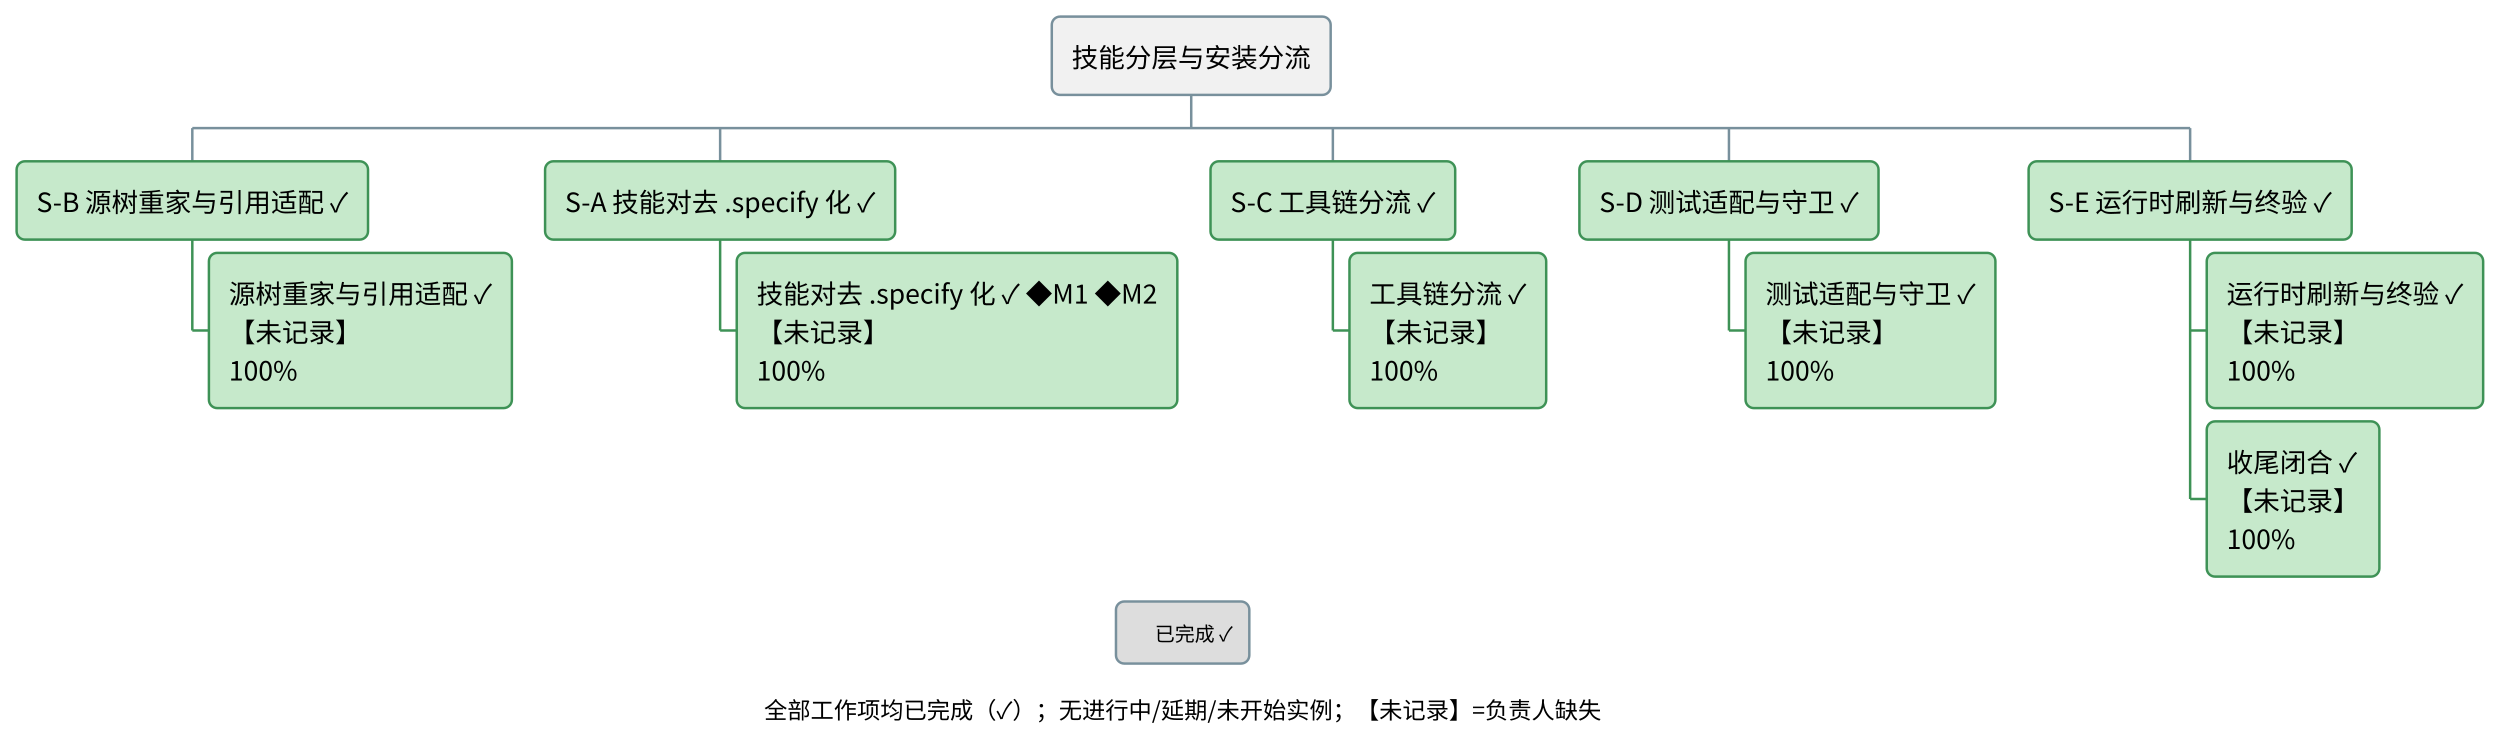
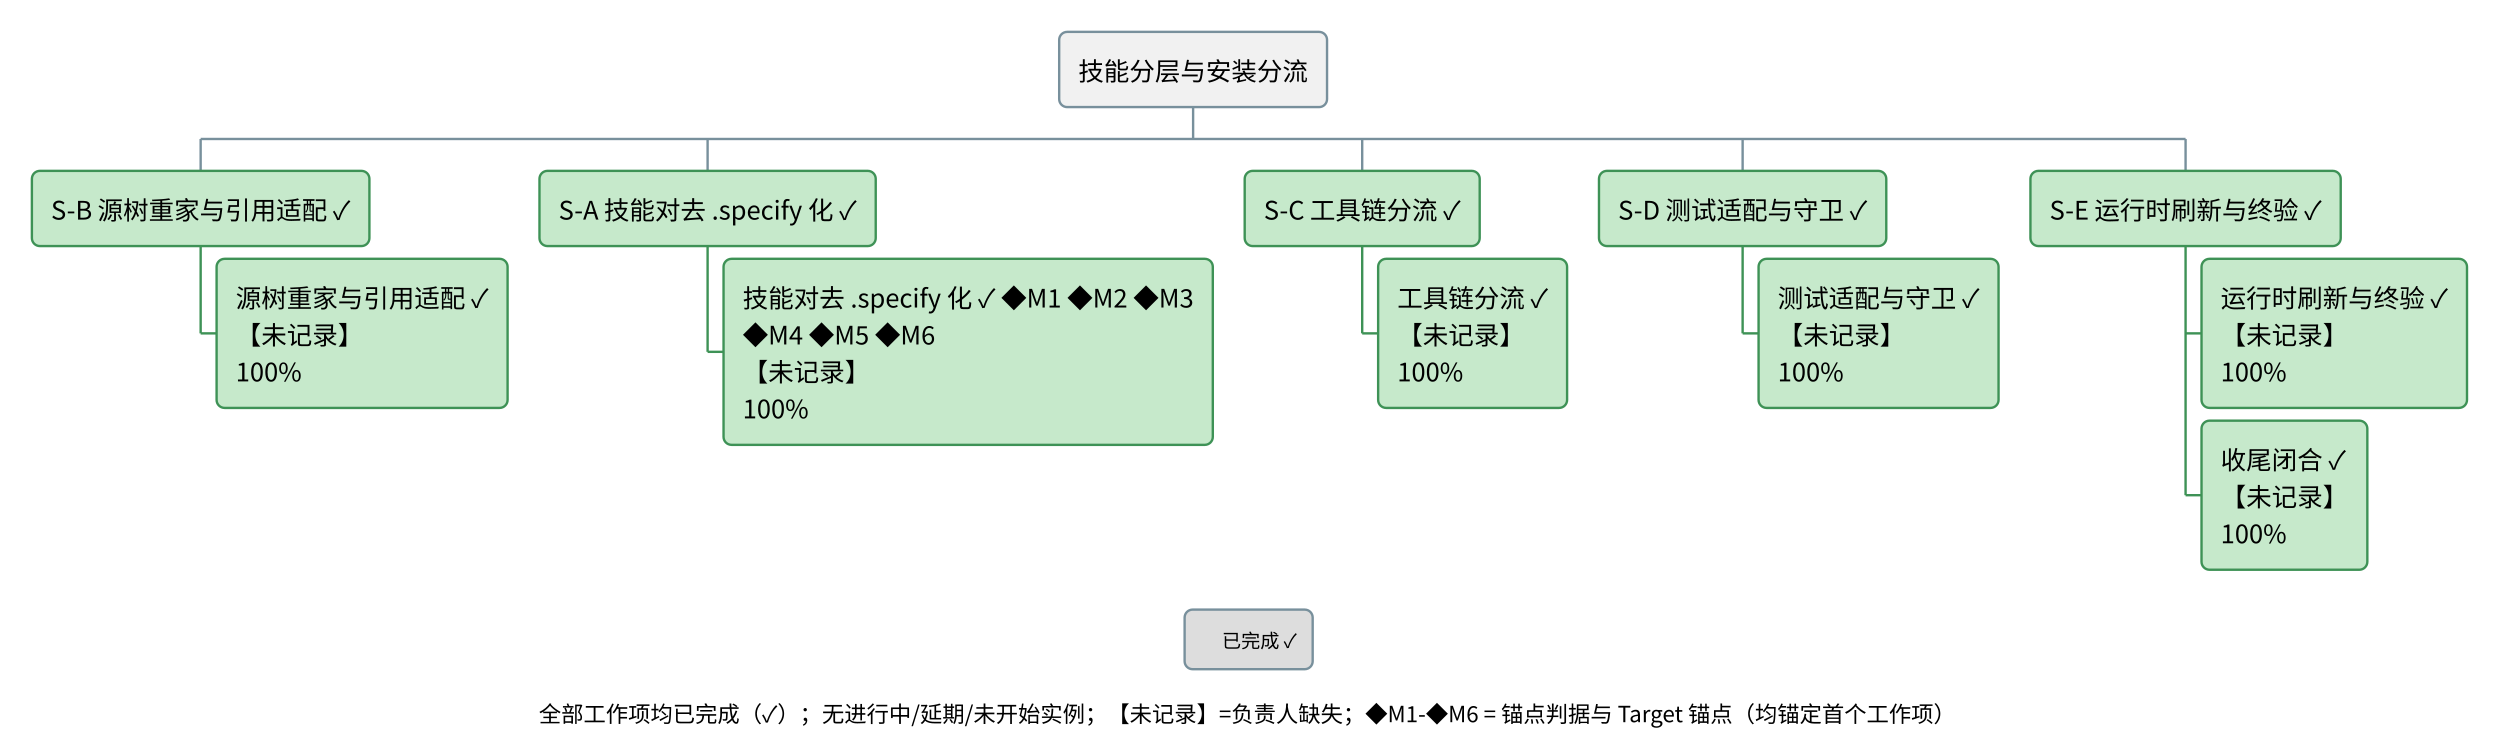
- <svg xmlns="http://www.w3.org/2000/svg" contentStyleType="text/css" data-diagram-type="WBS" height="717" preserveAspectRatio="xMidYMid meet" style="width:18825px;height:5625px;background:#FFFFFF;" version="1.1" viewBox="0 0 18825 5625" width="2400" zoomAndPan="magnify">
+ <svg xmlns="http://www.w3.org/2000/svg" version="1.1" data-diagram-type="WBS" style="width:19600px;height:5862px;background:#FFFFFF;" width="2400" height="718" viewBox="0 0 19600 5862" zoomAndPan="magnify" preserveAspectRatio="xMidYMid meet" contentStyleType="text/css">
  <defs>
-     <filter height="1" id="b1c1so5o7vb5zb0" width="1" x="0" y="0">
+     <filter id="b155v85s7tzgxq0" x="0" y="0" width="1" height="1">
      <feFlood flood-color="#C6E9CB" result="flood" />
      <feComposite in="SourceGraphic" in2="flood" operator="over" />
    </filter>
  </defs>
-   <g>
-     <line style="stroke:#78909C;stroke-width:18.75;" x1="1448.102" x2="1448.102" y1="964.601" y2="1214.601" />
-     <rect fill="#C6E9CB" height="589.601" rx="62.5" ry="62.5" style="stroke:#3E9256;stroke-width:18.75;" width="2646.205" x="125" y="1214.601" />
-     <text fill="#000000" font-family="'Noto Sans CJK SC'" font-size="200" lengthAdjust="spacing" textLength="320.001" x="275" y="1596.601">S-B</text>
-     <text fill="#000000" font-family="'Noto Sans CJK SC'" font-size="200" lengthAdjust="spacing" textLength="44.8" x="595.001" y="1596.601"> </text>
-     <text fill="#000000" font-family="'Noto Sans CJK SC'" font-size="200" lengthAdjust="spacing" textLength="200" x="639.801" y="1596.601">源</text>
-     <text fill="#000000" font-family="'Noto Sans CJK SC'" font-size="200" lengthAdjust="spacing" textLength="200" x="839.801" y="1596.601">树</text>
-     <text fill="#000000" font-family="'Noto Sans CJK SC'" font-size="200" lengthAdjust="spacing" textLength="200" x="1039.802" y="1596.601">重</text>
-     <text fill="#000000" font-family="'Noto Sans CJK SC'" font-size="200" lengthAdjust="spacing" textLength="200" x="1239.802" y="1596.601">家</text>
-     <text fill="#000000" font-family="'Noto Sans CJK SC'" font-size="200" lengthAdjust="spacing" textLength="200" x="1439.803" y="1596.601">与</text>
-     <text fill="#000000" font-family="'Noto Sans CJK SC'" font-size="200" lengthAdjust="spacing" textLength="200" x="1639.803" y="1596.601">引</text>
-     <text fill="#000000" font-family="'Noto Sans CJK SC'" font-size="200" lengthAdjust="spacing" textLength="200" x="1839.803" y="1596.601">用</text>
-     <text fill="#000000" font-family="'Noto Sans CJK SC'" font-size="200" lengthAdjust="spacing" textLength="200" x="2039.804" y="1596.601">适</text>
-     <text fill="#000000" font-family="'Noto Sans CJK SC'" font-size="200" lengthAdjust="spacing" textLength="200" x="2239.804" y="1596.601">配</text>
-     <text fill="#000000" font-family="'Noto Sans CJK SC'" font-size="200" lengthAdjust="spacing" textLength="44.8" x="2439.805" y="1596.601"> </text>
-     <text fill="#000000" font-family="'Noto Sans CJK SC'" font-size="200" lengthAdjust="spacing" textLength="136.6" x="2484.605" y="1596.601">✓</text>
-     <line style="stroke:#3E9256;stroke-width:18.75;" x1="1448.102" x2="1573.102" y1="2488.602" y2="2488.602" />
-     <rect fill="#C6E9CB" height="1168.802" rx="62.5" ry="62.5" style="stroke:#3E9256;stroke-width:18.75;" width="2281.404" x="1573.102" y="1904.201" />
-     <text fill="#000000" font-family="'Noto Sans CJK SC'" font-size="200" lengthAdjust="spacing" textLength="200" x="1723.102" y="2286.202">源</text>
-     <text fill="#000000" font-family="'Noto Sans CJK SC'" font-size="200" lengthAdjust="spacing" textLength="200" x="1923.103" y="2286.202">树</text>
-     <text fill="#000000" font-family="'Noto Sans CJK SC'" font-size="200" lengthAdjust="spacing" textLength="200" x="2123.103" y="2286.202">重</text>
-     <text fill="#000000" font-family="'Noto Sans CJK SC'" font-size="200" lengthAdjust="spacing" textLength="200" x="2323.104" y="2286.202">家</text>
-     <text fill="#000000" font-family="'Noto Sans CJK SC'" font-size="200" lengthAdjust="spacing" textLength="200" x="2523.104" y="2286.202">与</text>
-     <text fill="#000000" font-family="'Noto Sans CJK SC'" font-size="200" lengthAdjust="spacing" textLength="200" x="2723.104" y="2286.202">引</text>
-     <text fill="#000000" font-family="'Noto Sans CJK SC'" font-size="200" lengthAdjust="spacing" textLength="200" x="2923.105" y="2286.202">用</text>
-     <text fill="#000000" font-family="'Noto Sans CJK SC'" font-size="200" lengthAdjust="spacing" textLength="200" x="3123.105" y="2286.202">适</text>
-     <text fill="#000000" font-family="'Noto Sans CJK SC'" font-size="200" lengthAdjust="spacing" textLength="200" x="3323.106" y="2286.202">配</text>
-     <text fill="#000000" font-family="'Noto Sans CJK SC'" font-size="200" lengthAdjust="spacing" textLength="44.8" x="3523.106" y="2286.202"> </text>
-     <text fill="#000000" font-family="'Noto Sans CJK SC'" font-size="200" lengthAdjust="spacing" textLength="136.6" x="3567.906" y="2286.202">✓</text>
-     <text fill="#000000" font-family="'Noto Sans CJK SC'" font-size="200" lengthAdjust="spacing" textLength="200" x="1723.102" y="2575.802">【</text>
-     <text fill="#000000" font-family="'Noto Sans CJK SC'" font-size="200" lengthAdjust="spacing" textLength="200" x="1923.103" y="2575.802">未</text>
-     <text fill="#000000" font-family="'Noto Sans CJK SC'" font-size="200" lengthAdjust="spacing" textLength="200" x="2123.103" y="2575.802">记</text>
-     <text fill="#000000" font-family="'Noto Sans CJK SC'" font-size="200" lengthAdjust="spacing" textLength="200" x="2323.104" y="2575.802">录</text>
-     <text fill="#000000" font-family="'Noto Sans CJK SC'" font-size="200" lengthAdjust="spacing" textLength="200" x="2523.104" y="2575.802">】</text>
-     <text fill="#000000" font-family="'Noto Sans CJK SC'" font-size="200" lengthAdjust="spacing" textLength="517.201" x="1723.102" y="2865.403">100%</text>
-     <line style="stroke:#3E9256;stroke-width:18.75;" x1="1448.102" x2="1448.102" y1="1804.201" y2="2488.602" />
-     <line style="stroke:#78909C;stroke-width:18.75;" x1="5422.609" x2="5422.609" y1="964.601" y2="1214.601" />
-     <rect fill="#C6E9CB" height="589.601" rx="62.5" ry="62.5" style="stroke:#3E9256;stroke-width:18.75;" width="2636.205" x="4104.506" y="1214.601" />
-     <text fill="#000000" font-family="'Noto Sans CJK SC'" font-size="200" lengthAdjust="spacing" textLength="310.201" x="4254.506" y="1596.601">S-A</text>
-     <text fill="#000000" font-family="'Noto Sans CJK SC'" font-size="200" lengthAdjust="spacing" textLength="44.8" x="4564.707" y="1596.601"> </text>
-     <text fill="#000000" font-family="'Noto Sans CJK SC'" font-size="200" lengthAdjust="spacing" textLength="200" x="4609.507" y="1596.601">技</text>
-     <text fill="#000000" font-family="'Noto Sans CJK SC'" font-size="200" lengthAdjust="spacing" textLength="200" x="4809.508" y="1596.601">能</text>
-     <text fill="#000000" font-family="'Noto Sans CJK SC'" font-size="200" lengthAdjust="spacing" textLength="200" x="5009.508" y="1596.601">对</text>
-     <text fill="#000000" font-family="'Noto Sans CJK SC'" font-size="200" lengthAdjust="spacing" textLength="200" x="5209.509" y="1596.601">去</text>
-     <text fill="#000000" font-family="'Noto Sans CJK SC'" font-size="200" lengthAdjust="spacing" textLength="44.8" x="5409.509" y="1596.601"> </text>
-     <text fill="#000000" font-family="'Noto Sans CJK SC'" font-size="200" lengthAdjust="spacing" textLength="710.202" x="5454.309" y="1596.601">.specify</text>
-     <text fill="#000000" font-family="'Noto Sans CJK SC'" font-size="200" lengthAdjust="spacing" textLength="44.8" x="6164.511" y="1596.601"> </text>
-     <text fill="#000000" font-family="'Noto Sans CJK SC'" font-size="200" lengthAdjust="spacing" textLength="200" x="6209.311" y="1596.601">化</text>
-     <text fill="#000000" font-family="'Noto Sans CJK SC'" font-size="200" lengthAdjust="spacing" textLength="44.8" x="6409.311" y="1596.601"> </text>
-     <text fill="#000000" font-family="'Noto Sans CJK SC'" font-size="200" lengthAdjust="spacing" textLength="136.6" x="6454.111" y="1596.601">✓</text>
-     <line style="stroke:#3E9256;stroke-width:18.75;" x1="5422.609" x2="5547.609" y1="2488.602" y2="2488.602" />
-     <rect fill="#C6E9CB" height="1168.802" rx="62.5" ry="62.5" style="stroke:#3E9256;stroke-width:18.75;" width="3317.606" x="5547.609" y="1904.201" />
-     <text fill="#000000" font-family="'Noto Sans CJK SC'" font-size="200" lengthAdjust="spacing" textLength="200" x="5697.609" y="2286.202">技</text>
-     <text fill="#000000" font-family="'Noto Sans CJK SC'" font-size="200" lengthAdjust="spacing" textLength="200" x="5897.609" y="2286.202">能</text>
-     <text fill="#000000" font-family="'Noto Sans CJK SC'" font-size="200" lengthAdjust="spacing" textLength="200" x="6097.61" y="2286.202">对</text>
-     <text fill="#000000" font-family="'Noto Sans CJK SC'" font-size="200" lengthAdjust="spacing" textLength="200" x="6297.61" y="2286.202">去</text>
-     <text fill="#000000" font-family="'Noto Sans CJK SC'" font-size="200" lengthAdjust="spacing" textLength="44.8" x="6497.611" y="2286.202"> </text>
-     <text fill="#000000" font-family="'Noto Sans CJK SC'" font-size="200" lengthAdjust="spacing" textLength="710.202" x="6542.411" y="2286.202">.specify</text>
-     <text fill="#000000" font-family="'Noto Sans CJK SC'" font-size="200" lengthAdjust="spacing" textLength="44.8" x="7252.612" y="2286.202"> </text>
-     <text fill="#000000" font-family="'Noto Sans CJK SC'" font-size="200" lengthAdjust="spacing" textLength="200" x="7297.412" y="2286.202">化</text>
-     <text fill="#000000" font-family="'Noto Sans CJK SC'" font-size="200" lengthAdjust="spacing" textLength="44.8" x="7497.413" y="2286.202"> </text>
-     <text fill="#000000" font-family="'Noto Sans CJK SC'" font-size="200" lengthAdjust="spacing" textLength="136.6" x="7542.213" y="2286.202">✓</text>
-     <text fill="#000000" font-family="'Noto Sans CJK SC'" font-size="200" lengthAdjust="spacing" textLength="44.8" x="7678.813" y="2286.202"> </text>
-     <text fill="#000000" font-family="'Noto Sans CJK SC'" font-size="200" lengthAdjust="spacing" textLength="473.401" x="7723.614" y="2286.202">◆M1</text>
-     <text fill="#000000" font-family="'Noto Sans CJK SC'" font-size="200" lengthAdjust="spacing" textLength="44.8" x="8197.014" y="2286.202"> </text>
-     <text fill="#000000" font-family="'Noto Sans CJK SC'" font-size="200" lengthAdjust="spacing" textLength="473.401" x="8241.815" y="2286.202">◆M2</text>
-     <text fill="#000000" font-family="'Noto Sans CJK SC'" font-size="200" lengthAdjust="spacing" textLength="200" x="5697.609" y="2575.802">【</text>
-     <text fill="#000000" font-family="'Noto Sans CJK SC'" font-size="200" lengthAdjust="spacing" textLength="200" x="5897.609" y="2575.802">未</text>
-     <text fill="#000000" font-family="'Noto Sans CJK SC'" font-size="200" lengthAdjust="spacing" textLength="200" x="6097.61" y="2575.802">记</text>
-     <text fill="#000000" font-family="'Noto Sans CJK SC'" font-size="200" lengthAdjust="spacing" textLength="200" x="6297.61" y="2575.802">录</text>
-     <text fill="#000000" font-family="'Noto Sans CJK SC'" font-size="200" lengthAdjust="spacing" textLength="200" x="6497.611" y="2575.802">】</text>
-     <text fill="#000000" font-family="'Noto Sans CJK SC'" font-size="200" lengthAdjust="spacing" textLength="517.201" x="5697.609" y="2865.403">100%</text>
-     <line style="stroke:#3E9256;stroke-width:18.75;" x1="5422.609" x2="5422.609" y1="1804.201" y2="2488.602" />
-     <line style="stroke:#78909C;stroke-width:18.75;" x1="10036.417" x2="10036.417" y1="964.601" y2="1214.601" />
-     <rect fill="#C6E9CB" height="589.601" rx="62.5" ry="62.5" style="stroke:#3E9256;stroke-width:18.75;" width="1842.403" x="9115.215" y="1214.601" />
-     <text fill="#000000" font-family="'Noto Sans CJK SC'" font-size="200" lengthAdjust="spacing" textLength="316.201" x="9265.215" y="1596.601">S-C</text>
-     <text fill="#000000" font-family="'Noto Sans CJK SC'" font-size="200" lengthAdjust="spacing" textLength="44.8" x="9581.416" y="1596.601"> </text>
-     <text fill="#000000" font-family="'Noto Sans CJK SC'" font-size="200" lengthAdjust="spacing" textLength="200" x="9626.216" y="1596.601">工</text>
-     <text fill="#000000" font-family="'Noto Sans CJK SC'" font-size="200" lengthAdjust="spacing" textLength="200" x="9826.217" y="1596.601">具</text>
-     <text fill="#000000" font-family="'Noto Sans CJK SC'" font-size="200" lengthAdjust="spacing" textLength="200" x="10026.217" y="1596.601">链</text>
-     <text fill="#000000" font-family="'Noto Sans CJK SC'" font-size="200" lengthAdjust="spacing" textLength="200" x="10226.218" y="1596.601">分</text>
-     <text fill="#000000" font-family="'Noto Sans CJK SC'" font-size="200" lengthAdjust="spacing" textLength="200" x="10426.218" y="1596.601">流</text>
-     <text fill="#000000" font-family="'Noto Sans CJK SC'" font-size="200" lengthAdjust="spacing" textLength="44.8" x="10626.218" y="1596.601"> </text>
-     <text fill="#000000" font-family="'Noto Sans CJK SC'" font-size="200" lengthAdjust="spacing" textLength="136.6" x="10671.019" y="1596.601">✓</text>
-     <line style="stroke:#3E9256;stroke-width:18.75;" x1="10036.417" x2="10161.417" y1="2488.602" y2="2488.602" />
-     <rect fill="#C6E9CB" height="1168.802" rx="62.5" ry="62.5" style="stroke:#3E9256;stroke-width:18.75;" width="1481.402" x="10161.417" y="1904.201" />
-     <text fill="#000000" font-family="'Noto Sans CJK SC'" font-size="200" lengthAdjust="spacing" textLength="200" x="10311.417" y="2286.202">工</text>
-     <text fill="#000000" font-family="'Noto Sans CJK SC'" font-size="200" lengthAdjust="spacing" textLength="200" x="10511.417" y="2286.202">具</text>
-     <text fill="#000000" font-family="'Noto Sans CJK SC'" font-size="200" lengthAdjust="spacing" textLength="200" x="10711.418" y="2286.202">链</text>
-     <text fill="#000000" font-family="'Noto Sans CJK SC'" font-size="200" lengthAdjust="spacing" textLength="200" x="10911.418" y="2286.202">分</text>
-     <text fill="#000000" font-family="'Noto Sans CJK SC'" font-size="200" lengthAdjust="spacing" textLength="200" x="11111.419" y="2286.202">流</text>
-     <text fill="#000000" font-family="'Noto Sans CJK SC'" font-size="200" lengthAdjust="spacing" textLength="44.8" x="11311.419" y="2286.202"> </text>
-     <text fill="#000000" font-family="'Noto Sans CJK SC'" font-size="200" lengthAdjust="spacing" textLength="136.6" x="11356.219" y="2286.202">✓</text>
-     <text fill="#000000" font-family="'Noto Sans CJK SC'" font-size="200" lengthAdjust="spacing" textLength="200" x="10311.417" y="2575.802">【</text>
-     <text fill="#000000" font-family="'Noto Sans CJK SC'" font-size="200" lengthAdjust="spacing" textLength="200" x="10511.417" y="2575.802">未</text>
-     <text fill="#000000" font-family="'Noto Sans CJK SC'" font-size="200" lengthAdjust="spacing" textLength="200" x="10711.418" y="2575.802">记</text>
-     <text fill="#000000" font-family="'Noto Sans CJK SC'" font-size="200" lengthAdjust="spacing" textLength="200" x="10911.418" y="2575.802">录</text>
-     <text fill="#000000" font-family="'Noto Sans CJK SC'" font-size="200" lengthAdjust="spacing" textLength="200" x="11111.419" y="2575.802">】</text>
-     <text fill="#000000" font-family="'Noto Sans CJK SC'" font-size="200" lengthAdjust="spacing" textLength="517.201" x="10311.417" y="2865.403">100%</text>
-     <line style="stroke:#3E9256;stroke-width:18.75;" x1="10036.417" x2="10036.417" y1="1804.201" y2="2488.602" />
-     <line style="stroke:#78909C;stroke-width:18.75;" x1="13019.022" x2="13019.022" y1="964.601" y2="1214.601" />
-     <rect fill="#C6E9CB" height="589.601" rx="62.5" ry="62.5" style="stroke:#3E9256;stroke-width:18.75;" width="2252.404" x="11892.819" y="1214.601" />
-     <text fill="#000000" font-family="'Noto Sans CJK SC'" font-size="200" lengthAdjust="spacing" textLength="326.201" x="12042.819" y="1596.601">S-D</text>
-     <text fill="#000000" font-family="'Noto Sans CJK SC'" font-size="200" lengthAdjust="spacing" textLength="44.8" x="12369.02" y="1596.601"> </text>
-     <text fill="#000000" font-family="'Noto Sans CJK SC'" font-size="200" lengthAdjust="spacing" textLength="200" x="12413.821" y="1596.601">测</text>
-     <text fill="#000000" font-family="'Noto Sans CJK SC'" font-size="200" lengthAdjust="spacing" textLength="200" x="12613.821" y="1596.601">试</text>
-     <text fill="#000000" font-family="'Noto Sans CJK SC'" font-size="200" lengthAdjust="spacing" textLength="200" x="12813.821" y="1596.601">适</text>
-     <text fill="#000000" font-family="'Noto Sans CJK SC'" font-size="200" lengthAdjust="spacing" textLength="200" x="13013.822" y="1596.601">配</text>
-     <text fill="#000000" font-family="'Noto Sans CJK SC'" font-size="200" lengthAdjust="spacing" textLength="200" x="13213.822" y="1596.601">与</text>
-     <text fill="#000000" font-family="'Noto Sans CJK SC'" font-size="200" lengthAdjust="spacing" textLength="200" x="13413.823" y="1596.601">守</text>
-     <text fill="#000000" font-family="'Noto Sans CJK SC'" font-size="200" lengthAdjust="spacing" textLength="200" x="13613.823" y="1596.601">卫</text>
-     <text fill="#000000" font-family="'Noto Sans CJK SC'" font-size="200" lengthAdjust="spacing" textLength="44.8" x="13813.823" y="1596.601"> </text>
-     <text fill="#000000" font-family="'Noto Sans CJK SC'" font-size="200" lengthAdjust="spacing" textLength="136.6" x="13858.623" y="1596.601">✓</text>
-     <line style="stroke:#3E9256;stroke-width:18.75;" x1="13019.022" x2="13144.022" y1="2488.602" y2="2488.602" />
-     <rect fill="#C6E9CB" height="1168.802" rx="62.5" ry="62.5" style="stroke:#3E9256;stroke-width:18.75;" width="1881.403" x="13144.022" y="1904.201" />
-     <text fill="#000000" font-family="'Noto Sans CJK SC'" font-size="200" lengthAdjust="spacing" textLength="200" x="13294.022" y="2286.202">测</text>
-     <text fill="#000000" font-family="'Noto Sans CJK SC'" font-size="200" lengthAdjust="spacing" textLength="200" x="13494.022" y="2286.202">试</text>
-     <text fill="#000000" font-family="'Noto Sans CJK SC'" font-size="200" lengthAdjust="spacing" textLength="200" x="13694.022" y="2286.202">适</text>
-     <text fill="#000000" font-family="'Noto Sans CJK SC'" font-size="200" lengthAdjust="spacing" textLength="200" x="13894.023" y="2286.202">配</text>
-     <text fill="#000000" font-family="'Noto Sans CJK SC'" font-size="200" lengthAdjust="spacing" textLength="200" x="14094.023" y="2286.202">与</text>
-     <text fill="#000000" font-family="'Noto Sans CJK SC'" font-size="200" lengthAdjust="spacing" textLength="200" x="14294.023" y="2286.202">守</text>
-     <text fill="#000000" font-family="'Noto Sans CJK SC'" font-size="200" lengthAdjust="spacing" textLength="200" x="14494.024" y="2286.202">卫</text>
-     <text fill="#000000" font-family="'Noto Sans CJK SC'" font-size="200" lengthAdjust="spacing" textLength="44.8" x="14694.024" y="2286.202"> </text>
-     <text fill="#000000" font-family="'Noto Sans CJK SC'" font-size="200" lengthAdjust="spacing" textLength="136.6" x="14738.825" y="2286.202">✓</text>
-     <text fill="#000000" font-family="'Noto Sans CJK SC'" font-size="200" lengthAdjust="spacing" textLength="200" x="13294.022" y="2575.802">【</text>
-     <text fill="#000000" font-family="'Noto Sans CJK SC'" font-size="200" lengthAdjust="spacing" textLength="200" x="13494.022" y="2575.802">未</text>
-     <text fill="#000000" font-family="'Noto Sans CJK SC'" font-size="200" lengthAdjust="spacing" textLength="200" x="13694.022" y="2575.802">记</text>
-     <text fill="#000000" font-family="'Noto Sans CJK SC'" font-size="200" lengthAdjust="spacing" textLength="200" x="13894.023" y="2575.802">录</text>
-     <text fill="#000000" font-family="'Noto Sans CJK SC'" font-size="200" lengthAdjust="spacing" textLength="200" x="14094.023" y="2575.802">】</text>
-     <text fill="#000000" font-family="'Noto Sans CJK SC'" font-size="200" lengthAdjust="spacing" textLength="517.201" x="13294.022" y="2865.403">100%</text>
-     <line style="stroke:#3E9256;stroke-width:18.75;" x1="13019.022" x2="13019.022" y1="1804.201" y2="2488.602" />
-     <line style="stroke:#78909C;stroke-width:18.75;" x1="16491.727" x2="16491.727" y1="964.601" y2="1214.601" />
-     <rect fill="#C6E9CB" height="589.601" rx="62.5" ry="62.5" style="stroke:#3E9256;stroke-width:18.75;" width="2432.605" x="15275.425" y="1214.601" />
-     <text fill="#000000" font-family="'Noto Sans CJK SC'" font-size="200" lengthAdjust="spacing" textLength="306.401" x="15425.425" y="1596.601">S-E</text>
-     <text fill="#000000" font-family="'Noto Sans CJK SC'" font-size="200" lengthAdjust="spacing" textLength="44.8" x="15731.826" y="1596.601"> </text>
-     <text fill="#000000" font-family="'Noto Sans CJK SC'" font-size="200" lengthAdjust="spacing" textLength="200" x="15776.626" y="1596.601">运</text>
-     <text fill="#000000" font-family="'Noto Sans CJK SC'" font-size="200" lengthAdjust="spacing" textLength="200" x="15976.626" y="1596.601">行</text>
-     <text fill="#000000" font-family="'Noto Sans CJK SC'" font-size="200" lengthAdjust="spacing" textLength="200" x="16176.627" y="1596.601">时</text>
-     <text fill="#000000" font-family="'Noto Sans CJK SC'" font-size="200" lengthAdjust="spacing" textLength="200" x="16376.627" y="1596.601">刷</text>
-     <text fill="#000000" font-family="'Noto Sans CJK SC'" font-size="200" lengthAdjust="spacing" textLength="200" x="16576.627" y="1596.601">新</text>
-     <text fill="#000000" font-family="'Noto Sans CJK SC'" font-size="200" lengthAdjust="spacing" textLength="200" x="16776.628" y="1596.601">与</text>
-     <text fill="#000000" font-family="'Noto Sans CJK SC'" font-size="200" lengthAdjust="spacing" textLength="200" x="16976.628" y="1596.601">终</text>
-     <text fill="#000000" font-family="'Noto Sans CJK SC'" font-size="200" lengthAdjust="spacing" textLength="200" x="17176.628" y="1596.601">验</text>
-     <text fill="#000000" font-family="'Noto Sans CJK SC'" font-size="200" lengthAdjust="spacing" textLength="44.8" x="17376.629" y="1596.601"> </text>
-     <text fill="#000000" font-family="'Noto Sans CJK SC'" font-size="200" lengthAdjust="spacing" textLength="136.6" x="17421.429" y="1596.601">✓</text>
-     <line style="stroke:#3E9256;stroke-width:18.75;" x1="16491.727" x2="16616.727" y1="2488.602" y2="2488.602" />
-     <rect fill="#C6E9CB" height="1168.802" rx="62.5" ry="62.5" style="stroke:#3E9256;stroke-width:18.75;" width="2081.403" x="16616.727" y="1904.201" />
-     <text fill="#000000" font-family="'Noto Sans CJK SC'" font-size="200" lengthAdjust="spacing" textLength="200" x="16766.727" y="2286.202">运</text>
-     <text fill="#000000" font-family="'Noto Sans CJK SC'" font-size="200" lengthAdjust="spacing" textLength="200" x="16966.727" y="2286.202">行</text>
-     <text fill="#000000" font-family="'Noto Sans CJK SC'" font-size="200" lengthAdjust="spacing" textLength="200" x="17166.728" y="2286.202">时</text>
-     <text fill="#000000" font-family="'Noto Sans CJK SC'" font-size="200" lengthAdjust="spacing" textLength="200" x="17366.728" y="2286.202">刷</text>
-     <text fill="#000000" font-family="'Noto Sans CJK SC'" font-size="200" lengthAdjust="spacing" textLength="200" x="17566.729" y="2286.202">新</text>
-     <text fill="#000000" font-family="'Noto Sans CJK SC'" font-size="200" lengthAdjust="spacing" textLength="200" x="17766.729" y="2286.202">与</text>
-     <text fill="#000000" font-family="'Noto Sans CJK SC'" font-size="200" lengthAdjust="spacing" textLength="200" x="17966.729" y="2286.202">终</text>
-     <text fill="#000000" font-family="'Noto Sans CJK SC'" font-size="200" lengthAdjust="spacing" textLength="200" x="18166.73" y="2286.202">验</text>
-     <text fill="#000000" font-family="'Noto Sans CJK SC'" font-size="200" lengthAdjust="spacing" textLength="44.8" x="18366.73" y="2286.202"> </text>
-     <text fill="#000000" font-family="'Noto Sans CJK SC'" font-size="200" lengthAdjust="spacing" textLength="136.6" x="18411.53" y="2286.202">✓</text>
-     <text fill="#000000" font-family="'Noto Sans CJK SC'" font-size="200" lengthAdjust="spacing" textLength="200" x="16766.727" y="2575.802">【</text>
-     <text fill="#000000" font-family="'Noto Sans CJK SC'" font-size="200" lengthAdjust="spacing" textLength="200" x="16966.727" y="2575.802">未</text>
-     <text fill="#000000" font-family="'Noto Sans CJK SC'" font-size="200" lengthAdjust="spacing" textLength="200" x="17166.728" y="2575.802">记</text>
-     <text fill="#000000" font-family="'Noto Sans CJK SC'" font-size="200" lengthAdjust="spacing" textLength="200" x="17366.728" y="2575.802">录</text>
-     <text fill="#000000" font-family="'Noto Sans CJK SC'" font-size="200" lengthAdjust="spacing" textLength="200" x="17566.729" y="2575.802">】</text>
-     <text fill="#000000" font-family="'Noto Sans CJK SC'" font-size="200" lengthAdjust="spacing" textLength="517.201" x="16766.727" y="2865.403">100%</text>
-     <line style="stroke:#3E9256;stroke-width:18.75;" x1="16491.727" x2="16616.727" y1="3757.404" y2="3757.404" />
-     <rect fill="#C6E9CB" height="1168.802" rx="62.5" ry="62.5" style="stroke:#3E9256;stroke-width:18.75;" width="1300.002" x="16616.727" y="3173.003" />
-     <text fill="#000000" font-family="'Noto Sans CJK SC'" font-size="200" lengthAdjust="spacing" textLength="200" x="16766.727" y="3555.003">收</text>
-     <text fill="#000000" font-family="'Noto Sans CJK SC'" font-size="200" lengthAdjust="spacing" textLength="200" x="16966.727" y="3555.003">尾</text>
-     <text fill="#000000" font-family="'Noto Sans CJK SC'" font-size="200" lengthAdjust="spacing" textLength="200" x="17166.728" y="3555.003">闭</text>
-     <text fill="#000000" font-family="'Noto Sans CJK SC'" font-size="200" lengthAdjust="spacing" textLength="200" x="17366.728" y="3555.003">合</text>
-     <text fill="#000000" font-family="'Noto Sans CJK SC'" font-size="200" lengthAdjust="spacing" textLength="44.8" x="17566.729" y="3555.003"> </text>
-     <text fill="#000000" font-family="'Noto Sans CJK SC'" font-size="200" lengthAdjust="spacing" textLength="136.6" x="17611.529" y="3555.003">✓</text>
-     <text fill="#000000" font-family="'Noto Sans CJK SC'" font-size="200" lengthAdjust="spacing" textLength="200" x="16766.727" y="3844.604">【</text>
-     <text fill="#000000" font-family="'Noto Sans CJK SC'" font-size="200" lengthAdjust="spacing" textLength="200" x="16966.727" y="3844.604">未</text>
-     <text fill="#000000" font-family="'Noto Sans CJK SC'" font-size="200" lengthAdjust="spacing" textLength="200" x="17166.728" y="3844.604">记</text>
-     <text fill="#000000" font-family="'Noto Sans CJK SC'" font-size="200" lengthAdjust="spacing" textLength="200" x="17366.728" y="3844.604">录</text>
-     <text fill="#000000" font-family="'Noto Sans CJK SC'" font-size="200" lengthAdjust="spacing" textLength="200" x="17566.729" y="3844.604">】</text>
-     <text fill="#000000" font-family="'Noto Sans CJK SC'" font-size="200" lengthAdjust="spacing" textLength="517.201" x="16766.727" y="4134.205">100%</text>
-     <line style="stroke:#3E9256;stroke-width:18.75;" x1="16491.727" x2="16491.727" y1="1804.201" y2="3757.404" />
-     <line style="stroke:#78909C;stroke-width:18.75;" x1="1448.102" x2="16491.727" y1="964.601" y2="964.601" />
-     <rect fill="#F1F1F1" height="589.601" rx="62.5" ry="62.5" style="stroke:#78909C;stroke-width:18.75;" width="2100.003" x="7919.913" y="125" />
-     <text fill="#000000" font-family="'Noto Sans CJK SC'" font-size="200" lengthAdjust="spacing" textLength="200" x="8069.913" y="507">技</text>
-     <text fill="#000000" font-family="'Noto Sans CJK SC'" font-size="200" lengthAdjust="spacing" textLength="200" x="8269.913" y="507">能</text>
-     <text fill="#000000" font-family="'Noto Sans CJK SC'" font-size="200" lengthAdjust="spacing" textLength="200" x="8469.914" y="507">分</text>
-     <text fill="#000000" font-family="'Noto Sans CJK SC'" font-size="200" lengthAdjust="spacing" textLength="200" x="8669.914" y="507">层</text>
-     <text fill="#000000" font-family="'Noto Sans CJK SC'" font-size="200" lengthAdjust="spacing" textLength="200" x="8869.915" y="507">与</text>
-     <text fill="#000000" font-family="'Noto Sans CJK SC'" font-size="200" lengthAdjust="spacing" textLength="200" x="9069.915" y="507">安</text>
-     <text fill="#000000" font-family="'Noto Sans CJK SC'" font-size="200" lengthAdjust="spacing" textLength="200" x="9269.915" y="507">装</text>
-     <text fill="#000000" font-family="'Noto Sans CJK SC'" font-size="200" lengthAdjust="spacing" textLength="200" x="9469.916" y="507">分</text>
-     <text fill="#000000" font-family="'Noto Sans CJK SC'" font-size="200" lengthAdjust="spacing" textLength="200" x="9669.916" y="507">流</text>
-     <line style="stroke:#78909C;stroke-width:18.75;" x1="8969.915" x2="8969.915" y1="714.601" y2="964.601" />
+   <g font-family="sans-serif" lengthAdjust="spacing">
+     <line x1="1573.102" y1="1089.601" x2="1573.102" y2="1339.601" style="stroke:#78909C;stroke-width:18.75;" />
+     <rect x="250" y="1339.601" width="2646.205" height="589.601" fill="#C6E9CB" style="stroke:#3E9256;stroke-width:18.75;" rx="62.5" ry="62.5" />
+     <text x="400" y="1721.601" fill="#000" font-size="200" textLength="320.001" font-family="'Noto Sans CJK SC'">S-B</text>
+     <text x="720.001" y="1721.601" fill="#000" font-size="200" font-family="'Noto Sans CJK SC'"> </text>
+     <text x="764.801" y="1721.601" fill="#000" font-size="200" font-family="'Noto Sans CJK SC'">源</text>
+     <text x="964.801" y="1721.601" fill="#000" font-size="200" font-family="'Noto Sans CJK SC'">树</text>
+     <text x="1164.802" y="1721.601" fill="#000" font-size="200" font-family="'Noto Sans CJK SC'">重</text>
+     <text x="1364.802" y="1721.601" fill="#000" font-size="200" font-family="'Noto Sans CJK SC'">家</text>
+     <text x="1564.803" y="1721.601" fill="#000" font-size="200" font-family="'Noto Sans CJK SC'">与</text>
+     <text x="1764.803" y="1721.601" fill="#000" font-size="200" font-family="'Noto Sans CJK SC'">引</text>
+     <text x="1964.803" y="1721.601" fill="#000" font-size="200" font-family="'Noto Sans CJK SC'">用</text>
+     <text x="2164.804" y="1721.601" fill="#000" font-size="200" font-family="'Noto Sans CJK SC'">适</text>
+     <text x="2364.804" y="1721.601" fill="#000" font-size="200" font-family="'Noto Sans CJK SC'">配</text>
+     <text x="2564.804" y="1721.601" fill="#000" font-size="200" font-family="'Noto Sans CJK SC'"> </text>
+     <text x="2609.605" y="1721.601" fill="#000" font-size="200" font-family="'Noto Sans CJK SC'">✓</text>
+     <line x1="1573.102" y1="2613.602" x2="1698.102" y2="2613.602" style="stroke:#3E9256;stroke-width:18.75;" />
+     <rect x="1698.102" y="2029.201" width="2281.404" height="1168.802" fill="#C6E9CB" style="stroke:#3E9256;stroke-width:18.75;" rx="62.5" ry="62.5" />
+     <text x="1848.102" y="2411.202" fill="#000" font-size="200" font-family="'Noto Sans CJK SC'">源</text>
+     <text x="2048.103" y="2411.202" fill="#000" font-size="200" font-family="'Noto Sans CJK SC'">树</text>
+     <text x="2248.103" y="2411.202" fill="#000" font-size="200" font-family="'Noto Sans CJK SC'">重</text>
+     <text x="2448.104" y="2411.202" fill="#000" font-size="200" font-family="'Noto Sans CJK SC'">家</text>
+     <text x="2648.104" y="2411.202" fill="#000" font-size="200" font-family="'Noto Sans CJK SC'">与</text>
+     <text x="2848.104" y="2411.202" fill="#000" font-size="200" font-family="'Noto Sans CJK SC'">引</text>
+     <text x="3048.105" y="2411.202" fill="#000" font-size="200" font-family="'Noto Sans CJK SC'">用</text>
+     <text x="3248.105" y="2411.202" fill="#000" font-size="200" font-family="'Noto Sans CJK SC'">适</text>
+     <text x="3448.106" y="2411.202" fill="#000" font-size="200" font-family="'Noto Sans CJK SC'">配</text>
+     <text x="3648.106" y="2411.202" fill="#000" font-size="200" font-family="'Noto Sans CJK SC'"> </text>
+     <text x="3692.906" y="2411.202" fill="#000" font-size="200" font-family="'Noto Sans CJK SC'">✓</text>
+     <text x="1848.102" y="2700.802" fill="#000" font-size="200" font-family="'Noto Sans CJK SC'">【</text>
+     <text x="2048.103" y="2700.802" fill="#000" font-size="200" font-family="'Noto Sans CJK SC'">未</text>
+     <text x="2248.103" y="2700.802" fill="#000" font-size="200" font-family="'Noto Sans CJK SC'">记</text>
+     <text x="2448.104" y="2700.802" fill="#000" font-size="200" font-family="'Noto Sans CJK SC'">录</text>
+     <text x="2648.104" y="2700.802" fill="#000" font-size="200" font-family="'Noto Sans CJK SC'">】</text>
+     <text x="1848.102" y="2990.403" fill="#000" font-size="200" textLength="517.201" font-family="'Noto Sans CJK SC'">100%</text>
+     <line x1="1573.102" y1="1929.201" x2="1573.102" y2="2613.602" style="stroke:#3E9256;stroke-width:18.75;" />
+     <line x1="5547.609" y1="1089.601" x2="5547.609" y2="1339.601" style="stroke:#78909C;stroke-width:18.75;" />
+     <rect x="4229.506" y="1339.601" width="2636.205" height="589.601" fill="#C6E9CB" style="stroke:#3E9256;stroke-width:18.75;" rx="62.5" ry="62.5" />
+     <text x="4379.506" y="1721.601" fill="#000" font-size="200" textLength="310.201" font-family="'Noto Sans CJK SC'">S-A</text>
+     <text x="4689.707" y="1721.601" fill="#000" font-size="200" font-family="'Noto Sans CJK SC'"> </text>
+     <text x="4734.507" y="1721.601" fill="#000" font-size="200" font-family="'Noto Sans CJK SC'">技</text>
+     <text x="4934.508" y="1721.601" fill="#000" font-size="200" font-family="'Noto Sans CJK SC'">能</text>
+     <text x="5134.508" y="1721.601" fill="#000" font-size="200" font-family="'Noto Sans CJK SC'">对</text>
+     <text x="5334.509" y="1721.601" fill="#000" font-size="200" font-family="'Noto Sans CJK SC'">去</text>
+     <text x="5534.509" y="1721.601" fill="#000" font-size="200" font-family="'Noto Sans CJK SC'"> </text>
+     <text x="5579.309" y="1721.601" fill="#000" font-size="200" textLength="710.201" font-family="'Noto Sans CJK SC'">.specify</text>
+     <text x="6289.511" y="1721.601" fill="#000" font-size="200" font-family="'Noto Sans CJK SC'"> </text>
+     <text x="6334.311" y="1721.601" fill="#000" font-size="200" font-family="'Noto Sans CJK SC'">化</text>
+     <text x="6534.311" y="1721.601" fill="#000" font-size="200" font-family="'Noto Sans CJK SC'"> </text>
+     <text x="6579.111" y="1721.601" fill="#000" font-size="200" font-family="'Noto Sans CJK SC'">✓</text>
+     <line x1="5547.609" y1="2758.402" x2="5672.609" y2="2758.402" style="stroke:#3E9256;stroke-width:18.75;" />
+     <rect x="5672.609" y="2029.201" width="3835.807" height="1458.402" fill="#C6E9CB" style="stroke:#3E9256;stroke-width:18.75;" rx="62.5" ry="62.5" />
+     <text x="5822.609" y="2411.202" fill="#000" font-size="200" font-family="'Noto Sans CJK SC'">技</text>
+     <text x="6022.609" y="2411.202" fill="#000" font-size="200" font-family="'Noto Sans CJK SC'">能</text>
+     <text x="6222.61" y="2411.202" fill="#000" font-size="200" font-family="'Noto Sans CJK SC'">对</text>
+     <text x="6422.61" y="2411.202" fill="#000" font-size="200" font-family="'Noto Sans CJK SC'">去</text>
+     <text x="6622.611" y="2411.202" fill="#000" font-size="200" font-family="'Noto Sans CJK SC'"> </text>
+     <text x="6667.411" y="2411.202" fill="#000" font-size="200" textLength="710.201" font-family="'Noto Sans CJK SC'">.specify</text>
+     <text x="7377.612" y="2411.202" fill="#000" font-size="200" font-family="'Noto Sans CJK SC'"> </text>
+     <text x="7422.412" y="2411.202" fill="#000" font-size="200" font-family="'Noto Sans CJK SC'">化</text>
+     <text x="7622.413" y="2411.202" fill="#000" font-size="200" font-family="'Noto Sans CJK SC'"> </text>
+     <text x="7667.213" y="2411.202" fill="#000" font-size="200" font-family="'Noto Sans CJK SC'">✓</text>
+     <text x="7803.813" y="2411.202" fill="#000" font-size="200" font-family="'Noto Sans CJK SC'"> </text>
+     <text x="7848.613" y="2411.202" fill="#000" font-size="200" textLength="473.401" font-family="'Noto Sans CJK SC'">◆M1</text>
+     <text x="8322.014" y="2411.202" fill="#000" font-size="200" font-family="'Noto Sans CJK SC'"> </text>
+     <text x="8366.815" y="2411.202" fill="#000" font-size="200" textLength="473.401" font-family="'Noto Sans CJK SC'">◆M2</text>
+     <text x="8840.215" y="2411.202" fill="#000" font-size="200" font-family="'Noto Sans CJK SC'"> </text>
+     <text x="8885.016" y="2411.202" fill="#000" font-size="200" textLength="473.401" font-family="'Noto Sans CJK SC'">◆M3</text>
+     <text x="5822.609" y="2700.802" fill="#000" font-size="200" textLength="473.401" font-family="'Noto Sans CJK SC'">◆M4</text>
+     <text x="6296.01" y="2700.802" fill="#000" font-size="200" font-family="'Noto Sans CJK SC'"> </text>
+     <text x="6340.81" y="2700.802" fill="#000" font-size="200" textLength="473.401" font-family="'Noto Sans CJK SC'">◆M5</text>
+     <text x="6814.211" y="2700.802" fill="#000" font-size="200" font-family="'Noto Sans CJK SC'"> </text>
+     <text x="6859.011" y="2700.802" fill="#000" font-size="200" textLength="473.401" font-family="'Noto Sans CJK SC'">◆M6</text>
+     <text x="5822.609" y="2990.403" fill="#000" font-size="200" font-family="'Noto Sans CJK SC'">【</text>
+     <text x="6022.609" y="2990.403" fill="#000" font-size="200" font-family="'Noto Sans CJK SC'">未</text>
+     <text x="6222.61" y="2990.403" fill="#000" font-size="200" font-family="'Noto Sans CJK SC'">记</text>
+     <text x="6422.61" y="2990.403" fill="#000" font-size="200" font-family="'Noto Sans CJK SC'">录</text>
+     <text x="6622.611" y="2990.403" fill="#000" font-size="200" font-family="'Noto Sans CJK SC'">】</text>
+     <text x="5822.609" y="3280.003" fill="#000" font-size="200" textLength="517.201" font-family="'Noto Sans CJK SC'">100%</text>
+     <line x1="5547.609" y1="1929.201" x2="5547.609" y2="2758.402" style="stroke:#3E9256;stroke-width:18.75;" />
+     <line x1="10679.618" y1="1089.601" x2="10679.618" y2="1339.601" style="stroke:#78909C;stroke-width:18.75;" />
+     <rect x="9758.416" y="1339.601" width="1842.403" height="589.601" fill="#C6E9CB" style="stroke:#3E9256;stroke-width:18.75;" rx="62.5" ry="62.5" />
+     <text x="9908.416" y="1721.601" fill="#000" font-size="200" textLength="316.201" font-family="'Noto Sans CJK SC'">S-C</text>
+     <text x="10224.617" y="1721.601" fill="#000" font-size="200" font-family="'Noto Sans CJK SC'"> </text>
+     <text x="10269.417" y="1721.601" fill="#000" font-size="200" font-family="'Noto Sans CJK SC'">工</text>
+     <text x="10469.418" y="1721.601" fill="#000" font-size="200" font-family="'Noto Sans CJK SC'">具</text>
+     <text x="10669.418" y="1721.601" fill="#000" font-size="200" font-family="'Noto Sans CJK SC'">链</text>
+     <text x="10869.419" y="1721.601" fill="#000" font-size="200" font-family="'Noto Sans CJK SC'">分</text>
+     <text x="11069.419" y="1721.601" fill="#000" font-size="200" font-family="'Noto Sans CJK SC'">流</text>
+     <text x="11269.419" y="1721.601" fill="#000" font-size="200" font-family="'Noto Sans CJK SC'"> </text>
+     <text x="11314.22" y="1721.601" fill="#000" font-size="200" font-family="'Noto Sans CJK SC'">✓</text>
+     <line x1="10679.618" y1="2613.602" x2="10804.618" y2="2613.602" style="stroke:#3E9256;stroke-width:18.75;" />
+     <rect x="10804.618" y="2029.201" width="1481.402" height="1168.802" fill="#C6E9CB" style="stroke:#3E9256;stroke-width:18.75;" rx="62.5" ry="62.5" />
+     <text x="10954.618" y="2411.202" fill="#000" font-size="200" font-family="'Noto Sans CJK SC'">工</text>
+     <text x="11154.619" y="2411.202" fill="#000" font-size="200" font-family="'Noto Sans CJK SC'">具</text>
+     <text x="11354.619" y="2411.202" fill="#000" font-size="200" font-family="'Noto Sans CJK SC'">链</text>
+     <text x="11554.619" y="2411.202" fill="#000" font-size="200" font-family="'Noto Sans CJK SC'">分</text>
+     <text x="11754.62" y="2411.202" fill="#000" font-size="200" font-family="'Noto Sans CJK SC'">流</text>
+     <text x="11954.62" y="2411.202" fill="#000" font-size="200" font-family="'Noto Sans CJK SC'"> </text>
+     <text x="11999.42" y="2411.202" fill="#000" font-size="200" font-family="'Noto Sans CJK SC'">✓</text>
+     <text x="10954.618" y="2700.802" fill="#000" font-size="200" font-family="'Noto Sans CJK SC'">【</text>
+     <text x="11154.619" y="2700.802" fill="#000" font-size="200" font-family="'Noto Sans CJK SC'">未</text>
+     <text x="11354.619" y="2700.802" fill="#000" font-size="200" font-family="'Noto Sans CJK SC'">记</text>
+     <text x="11554.619" y="2700.802" fill="#000" font-size="200" font-family="'Noto Sans CJK SC'">录</text>
+     <text x="11754.62" y="2700.802" fill="#000" font-size="200" font-family="'Noto Sans CJK SC'">】</text>
+     <text x="10954.618" y="2990.403" fill="#000" font-size="200" textLength="517.201" font-family="'Noto Sans CJK SC'">100%</text>
+     <line x1="10679.618" y1="1929.201" x2="10679.618" y2="2613.602" style="stroke:#3E9256;stroke-width:18.75;" />
+     <line x1="13662.223" y1="1089.601" x2="13662.223" y2="1339.601" style="stroke:#78909C;stroke-width:18.75;" />
+     <rect x="12536.021" y="1339.601" width="2252.404" height="589.601" fill="#C6E9CB" style="stroke:#3E9256;stroke-width:18.75;" rx="62.5" ry="62.5" />
+     <text x="12686.021" y="1721.601" fill="#000" font-size="200" textLength="326.201" font-family="'Noto Sans CJK SC'">S-D</text>
+     <text x="13012.221" y="1721.601" fill="#000" font-size="200" font-family="'Noto Sans CJK SC'"> </text>
+     <text x="13057.022" y="1721.601" fill="#000" font-size="200" font-family="'Noto Sans CJK SC'">测</text>
+     <text x="13257.022" y="1721.601" fill="#000" font-size="200" font-family="'Noto Sans CJK SC'">试</text>
+     <text x="13457.022" y="1721.601" fill="#000" font-size="200" font-family="'Noto Sans CJK SC'">适</text>
+     <text x="13657.023" y="1721.601" fill="#000" font-size="200" font-family="'Noto Sans CJK SC'">配</text>
+     <text x="13857.023" y="1721.601" fill="#000" font-size="200" font-family="'Noto Sans CJK SC'">与</text>
+     <text x="14057.024" y="1721.601" fill="#000" font-size="200" font-family="'Noto Sans CJK SC'">守</text>
+     <text x="14257.024" y="1721.601" fill="#000" font-size="200" font-family="'Noto Sans CJK SC'">卫</text>
+     <text x="14457.024" y="1721.601" fill="#000" font-size="200" font-family="'Noto Sans CJK SC'"> </text>
+     <text x="14501.824" y="1721.601" fill="#000" font-size="200" font-family="'Noto Sans CJK SC'">✓</text>
+     <line x1="13662.223" y1="2613.602" x2="13787.223" y2="2613.602" style="stroke:#3E9256;stroke-width:18.75;" />
+     <rect x="13787.223" y="2029.201" width="1881.403" height="1168.802" fill="#C6E9CB" style="stroke:#3E9256;stroke-width:18.75;" rx="62.5" ry="62.5" />
+     <text x="13937.223" y="2411.202" fill="#000" font-size="200" font-family="'Noto Sans CJK SC'">测</text>
+     <text x="14137.223" y="2411.202" fill="#000" font-size="200" font-family="'Noto Sans CJK SC'">试</text>
+     <text x="14337.223" y="2411.202" fill="#000" font-size="200" font-family="'Noto Sans CJK SC'">适</text>
+     <text x="14537.224" y="2411.202" fill="#000" font-size="200" font-family="'Noto Sans CJK SC'">配</text>
+     <text x="14737.224" y="2411.202" fill="#000" font-size="200" font-family="'Noto Sans CJK SC'">与</text>
+     <text x="14937.225" y="2411.202" fill="#000" font-size="200" font-family="'Noto Sans CJK SC'">守</text>
+     <text x="15137.225" y="2411.202" fill="#000" font-size="200" font-family="'Noto Sans CJK SC'">卫</text>
+     <text x="15337.225" y="2411.202" fill="#000" font-size="200" font-family="'Noto Sans CJK SC'"> </text>
+     <text x="15382.026" y="2411.202" fill="#000" font-size="200" font-family="'Noto Sans CJK SC'">✓</text>
+     <text x="13937.223" y="2700.802" fill="#000" font-size="200" font-family="'Noto Sans CJK SC'">【</text>
+     <text x="14137.223" y="2700.802" fill="#000" font-size="200" font-family="'Noto Sans CJK SC'">未</text>
+     <text x="14337.223" y="2700.802" fill="#000" font-size="200" font-family="'Noto Sans CJK SC'">记</text>
+     <text x="14537.224" y="2700.802" fill="#000" font-size="200" font-family="'Noto Sans CJK SC'">录</text>
+     <text x="14737.224" y="2700.802" fill="#000" font-size="200" font-family="'Noto Sans CJK SC'">】</text>
+     <text x="13937.223" y="2990.403" fill="#000" font-size="200" textLength="517.201" font-family="'Noto Sans CJK SC'">100%</text>
+     <line x1="13662.223" y1="1929.201" x2="13662.223" y2="2613.602" style="stroke:#3E9256;stroke-width:18.75;" />
+     <line x1="17134.928" y1="1089.601" x2="17134.928" y2="1339.601" style="stroke:#78909C;stroke-width:18.75;" />
+     <rect x="15918.626" y="1339.601" width="2432.605" height="589.601" fill="#C6E9CB" style="stroke:#3E9256;stroke-width:18.75;" rx="62.5" ry="62.5" />
+     <text x="16068.626" y="1721.601" fill="#000" font-size="200" textLength="306.401" font-family="'Noto Sans CJK SC'">S-E</text>
+     <text x="16375.027" y="1721.601" fill="#000" font-size="200" font-family="'Noto Sans CJK SC'"> </text>
+     <text x="16419.827" y="1721.601" fill="#000" font-size="200" font-family="'Noto Sans CJK SC'">运</text>
+     <text x="16619.827" y="1721.601" fill="#000" font-size="200" font-family="'Noto Sans CJK SC'">行</text>
+     <text x="16819.828" y="1721.601" fill="#000" font-size="200" font-family="'Noto Sans CJK SC'">时</text>
+     <text x="17019.828" y="1721.601" fill="#000" font-size="200" font-family="'Noto Sans CJK SC'">刷</text>
+     <text x="17219.828" y="1721.601" fill="#000" font-size="200" font-family="'Noto Sans CJK SC'">新</text>
+     <text x="17419.829" y="1721.601" fill="#000" font-size="200" font-family="'Noto Sans CJK SC'">与</text>
+     <text x="17619.829" y="1721.601" fill="#000" font-size="200" font-family="'Noto Sans CJK SC'">终</text>
+     <text x="17819.83" y="1721.601" fill="#000" font-size="200" font-family="'Noto Sans CJK SC'">验</text>
+     <text x="18019.83" y="1721.601" fill="#000" font-size="200" font-family="'Noto Sans CJK SC'"> </text>
+     <text x="18064.63" y="1721.601" fill="#000" font-size="200" font-family="'Noto Sans CJK SC'">✓</text>
+     <line x1="17134.928" y1="2613.602" x2="17259.928" y2="2613.602" style="stroke:#3E9256;stroke-width:18.75;" />
+     <rect x="17259.928" y="2029.201" width="2081.404" height="1168.802" fill="#C6E9CB" style="stroke:#3E9256;stroke-width:18.75;" rx="62.5" ry="62.5" />
+     <text x="17409.928" y="2411.202" fill="#000" font-size="200" font-family="'Noto Sans CJK SC'">运</text>
+     <text x="17609.929" y="2411.202" fill="#000" font-size="200" font-family="'Noto Sans CJK SC'">行</text>
+     <text x="17809.929" y="2411.202" fill="#000" font-size="200" font-family="'Noto Sans CJK SC'">时</text>
+     <text x="18009.929" y="2411.202" fill="#000" font-size="200" font-family="'Noto Sans CJK SC'">刷</text>
+     <text x="18209.93" y="2411.202" fill="#000" font-size="200" font-family="'Noto Sans CJK SC'">新</text>
+     <text x="18409.93" y="2411.202" fill="#000" font-size="200" font-family="'Noto Sans CJK SC'">与</text>
+     <text x="18609.93" y="2411.202" fill="#000" font-size="200" font-family="'Noto Sans CJK SC'">终</text>
+     <text x="18809.931" y="2411.202" fill="#000" font-size="200" font-family="'Noto Sans CJK SC'">验</text>
+     <text x="19009.931" y="2411.202" fill="#000" font-size="200" font-family="'Noto Sans CJK SC'"> </text>
+     <text x="19054.731" y="2411.202" fill="#000" font-size="200" font-family="'Noto Sans CJK SC'">✓</text>
+     <text x="17409.928" y="2700.802" fill="#000" font-size="200" font-family="'Noto Sans CJK SC'">【</text>
+     <text x="17609.929" y="2700.802" fill="#000" font-size="200" font-family="'Noto Sans CJK SC'">未</text>
+     <text x="17809.929" y="2700.802" fill="#000" font-size="200" font-family="'Noto Sans CJK SC'">记</text>
+     <text x="18009.929" y="2700.802" fill="#000" font-size="200" font-family="'Noto Sans CJK SC'">录</text>
+     <text x="18209.93" y="2700.802" fill="#000" font-size="200" font-family="'Noto Sans CJK SC'">】</text>
+     <text x="17409.928" y="2990.403" fill="#000" font-size="200" textLength="517.201" font-family="'Noto Sans CJK SC'">100%</text>
+     <line x1="17134.928" y1="3882.404" x2="17259.928" y2="3882.404" style="stroke:#3E9256;stroke-width:18.75;" />
+     <rect x="17259.928" y="3298.003" width="1300.002" height="1168.802" fill="#C6E9CB" style="stroke:#3E9256;stroke-width:18.75;" rx="62.5" ry="62.5" />
+     <text x="17409.928" y="3680.003" fill="#000" font-size="200" font-family="'Noto Sans CJK SC'">收</text>
+     <text x="17609.929" y="3680.003" fill="#000" font-size="200" font-family="'Noto Sans CJK SC'">尾</text>
+     <text x="17809.929" y="3680.003" fill="#000" font-size="200" font-family="'Noto Sans CJK SC'">闭</text>
+     <text x="18009.929" y="3680.003" fill="#000" font-size="200" font-family="'Noto Sans CJK SC'">合</text>
+     <text x="18209.93" y="3680.003" fill="#000" font-size="200" font-family="'Noto Sans CJK SC'"> </text>
+     <text x="18254.73" y="3680.003" fill="#000" font-size="200" font-family="'Noto Sans CJK SC'">✓</text>
+     <text x="17409.928" y="3969.604" fill="#000" font-size="200" font-family="'Noto Sans CJK SC'">【</text>
+     <text x="17609.929" y="3969.604" fill="#000" font-size="200" font-family="'Noto Sans CJK SC'">未</text>
+     <text x="17809.929" y="3969.604" fill="#000" font-size="200" font-family="'Noto Sans CJK SC'">记</text>
+     <text x="18009.929" y="3969.604" fill="#000" font-size="200" font-family="'Noto Sans CJK SC'">录</text>
+     <text x="18209.93" y="3969.604" fill="#000" font-size="200" font-family="'Noto Sans CJK SC'">】</text>
+     <text x="17409.928" y="4259.205" fill="#000" font-size="200" textLength="517.201" font-family="'Noto Sans CJK SC'">100%</text>
+     <line x1="17134.928" y1="1929.201" x2="17134.928" y2="3882.404" style="stroke:#3E9256;stroke-width:18.75;" />
+     <line x1="1573.102" y1="1089.601" x2="17134.928" y2="1089.601" style="stroke:#78909C;stroke-width:18.75;" />
+     <rect x="8304.014" y="250" width="2100.003" height="589.601" fill="#F1F1F1" style="stroke:#78909C;stroke-width:18.75;" rx="62.5" ry="62.5" />
+     <text x="8454.014" y="632" fill="#000" font-size="200" font-family="'Noto Sans CJK SC'">技</text>
+     <text x="8654.014" y="632" fill="#000" font-size="200" font-family="'Noto Sans CJK SC'">能</text>
+     <text x="8854.014" y="632" fill="#000" font-size="200" font-family="'Noto Sans CJK SC'">分</text>
+     <text x="9054.015" y="632" fill="#000" font-size="200" font-family="'Noto Sans CJK SC'">层</text>
+     <text x="9254.015" y="632" fill="#000" font-size="200" font-family="'Noto Sans CJK SC'">与</text>
+     <text x="9454.015" y="632" fill="#000" font-size="200" font-family="'Noto Sans CJK SC'">安</text>
+     <text x="9654.016" y="632" fill="#000" font-size="200" font-family="'Noto Sans CJK SC'">装</text>
+     <text x="9854.016" y="632" fill="#000" font-size="200" font-family="'Noto Sans CJK SC'">分</text>
+     <text x="10054.017" y="632" fill="#000" font-size="200" font-family="'Noto Sans CJK SC'">流</text>
+     <line x1="9354.015" y1="839.601" x2="9354.015" y2="1089.601" style="stroke:#78909C;stroke-width:18.75;" />
    <g class="legend" data-source-line="34">
-       <rect fill="#DDDDDD" height="467.202" rx="62.5" ry="62.5" style="stroke:#78909C;stroke-width:18.75;" width="1004.056" x="8403.288" y="4529.305" />
-       <text fill="#000000" filter="url(#b1c1so5o7vb5zb0)" font-family="'Noto Sans CJK SC'" font-size="150" lengthAdjust="spacing" textLength="134.401" x="8528.288" y="4828.306">    </text>
-       <text fill="#000000" font-family="'Noto Sans CJK SC'" font-size="150" lengthAdjust="spacing" textLength="586.054" x="8696.289" y="4828.306">已完成 ✓</text>
+       <rect x="9287.388" y="4779.305" width="1004.056" height="467.202" fill="#DDD" style="stroke:#78909C;stroke-width:18.75;" rx="62.5" ry="62.5" />
+       <text x="9412.388" y="5078.306" fill="#000" font-size="150" textLength="134.401" font-family="'Noto Sans CJK SC'" filter="url(#b155v85s7tzgxq0)">    </text>
+       <text x="9580.389" y="5078.306" fill="#000" font-size="150" textLength="586.054" font-family="'Noto Sans CJK SC'">已完成 ✓</text>
    </g>
    <g class="caption" data-source-line="21">
-       <text fill="#000000" font-family="'Noto Sans CJK SC'" font-size="175" lengthAdjust="spacing" textLength="6303.822" x="5753.404" y="5412.005">全部工作项均已完成（✓）；无进行中/延期/未开始实例；【未记录】=负责人缺失</text>
+       <text x="4224.528" y="5662.005" fill="#000" font-size="175" textLength="11129.776" font-family="'Noto Sans CJK SC'">全部工作项均已完成（✓）；无进行中/延期/未开始实例；【未记录】=负责人缺失；◆M1-◆M6 = 锚点判据与 Target 锚点（均锚定首个工作项）</text>
    </g>
  </g>
</svg>
